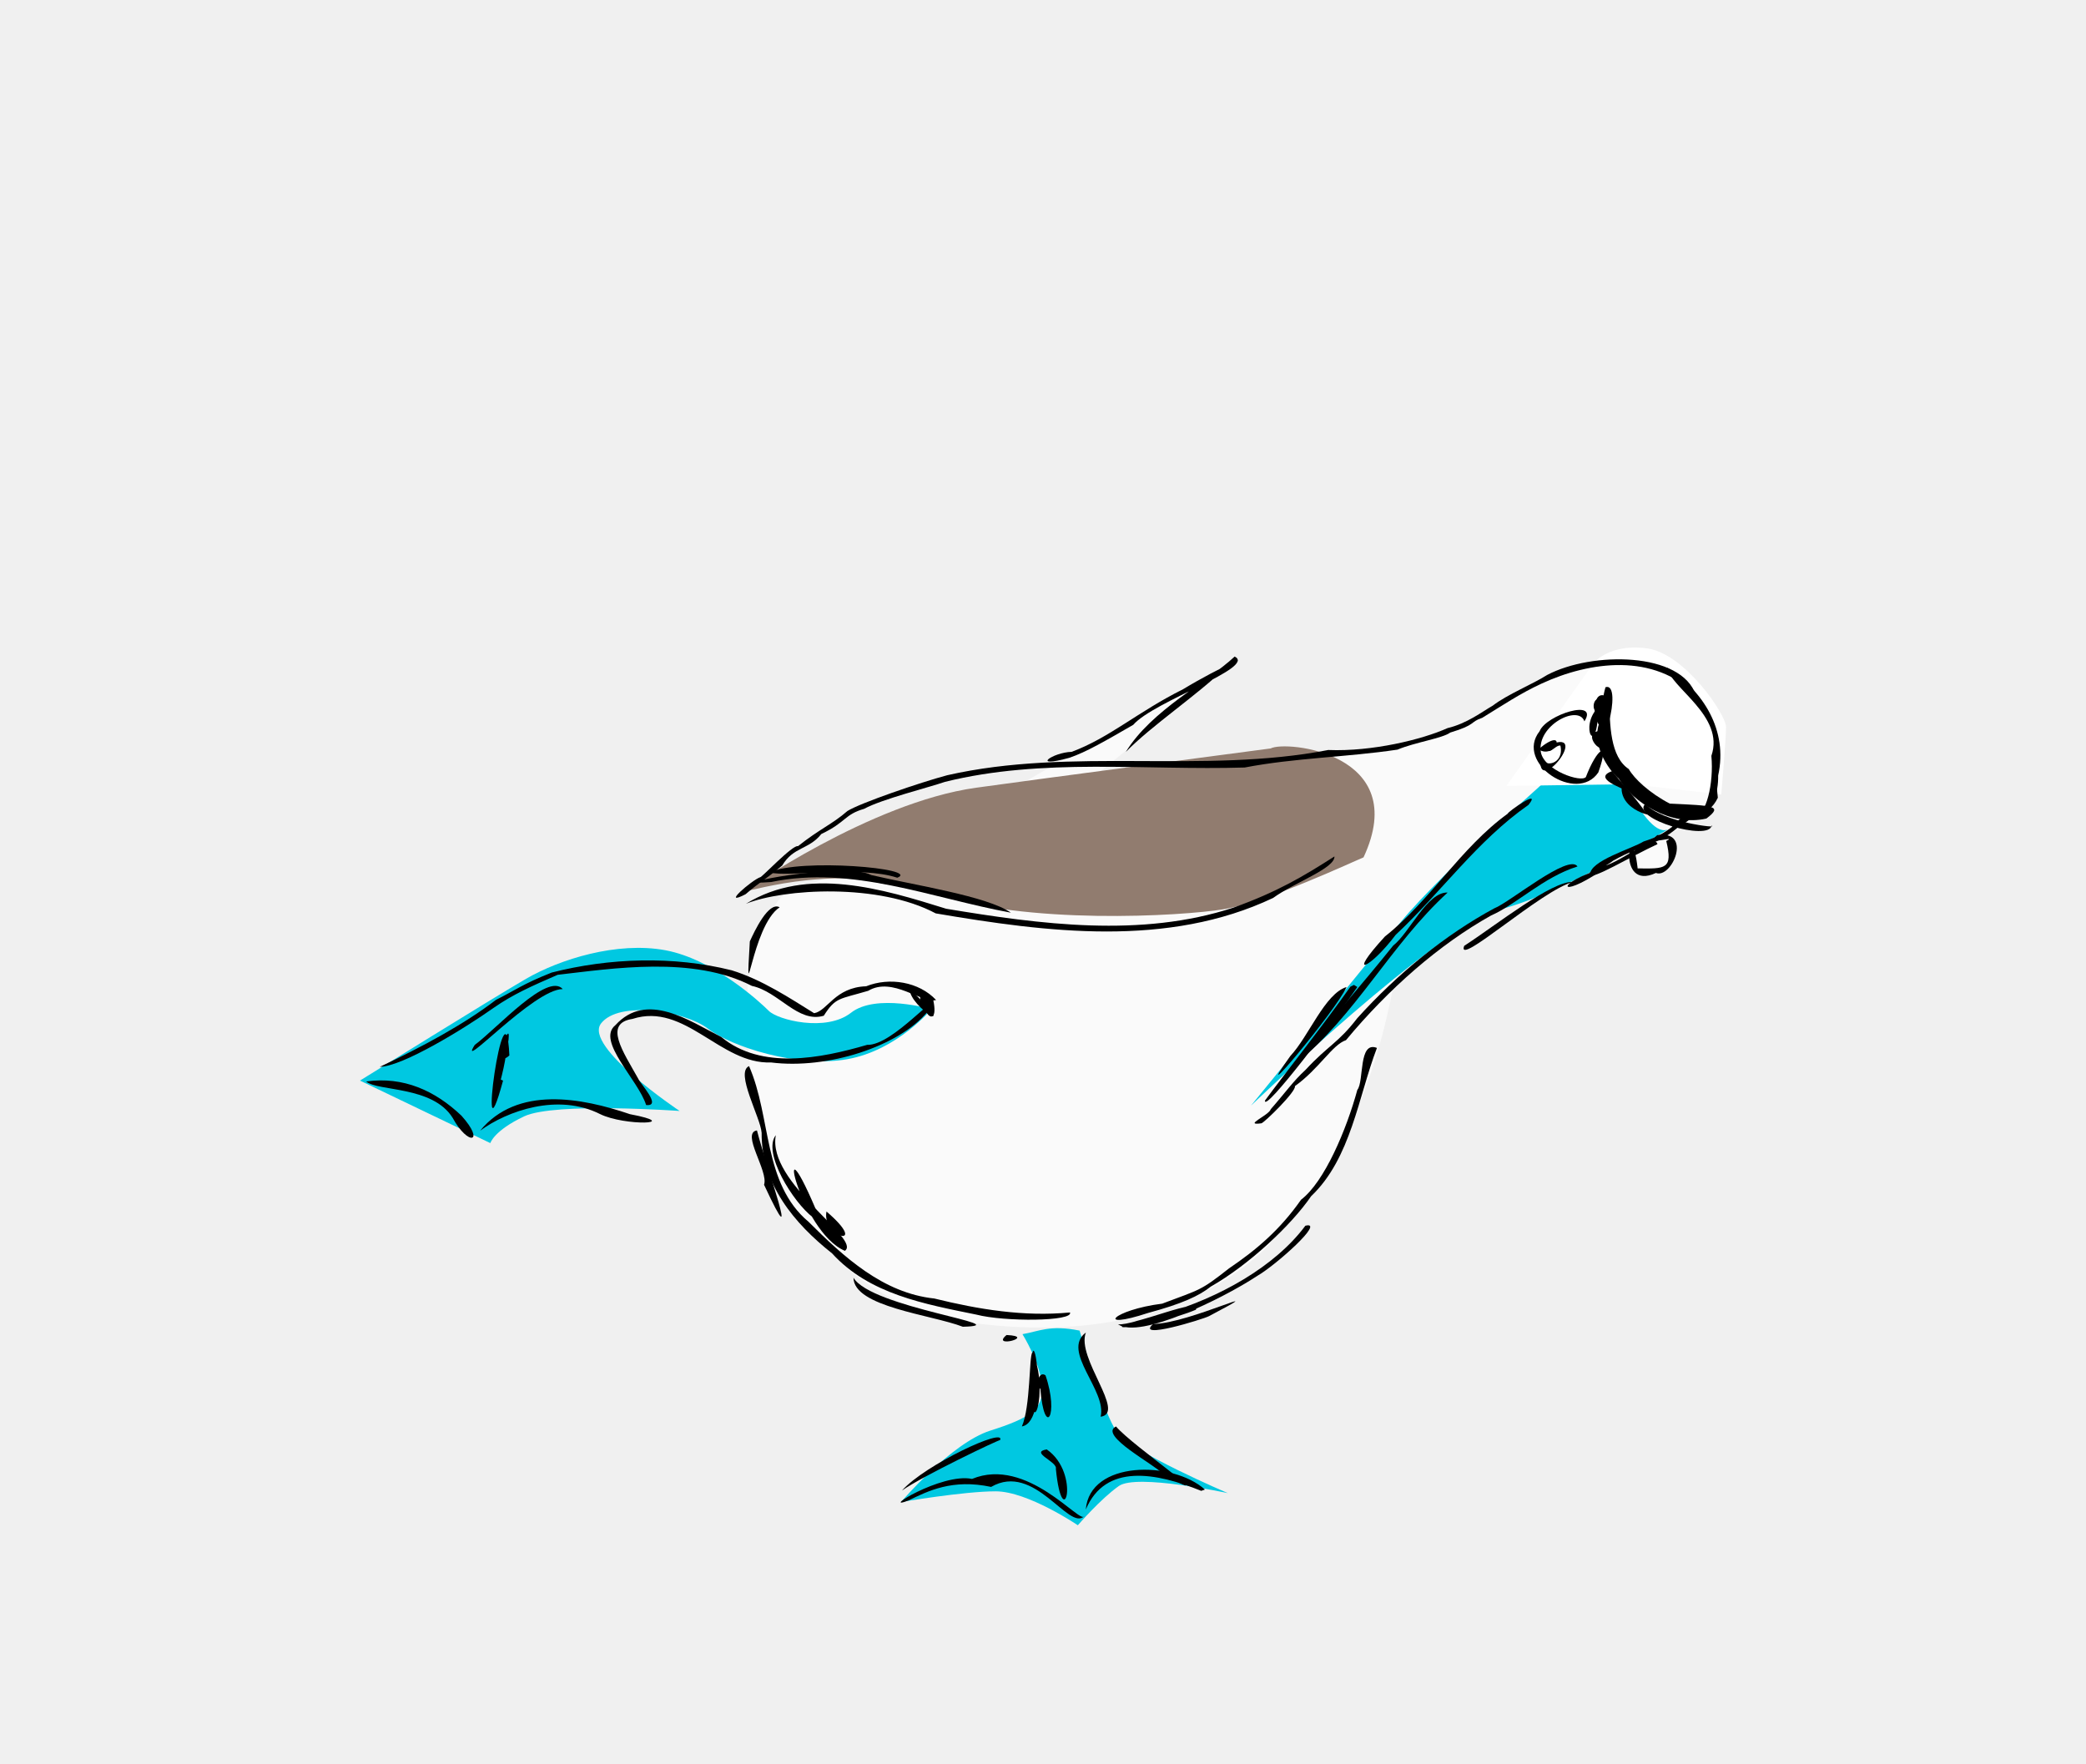
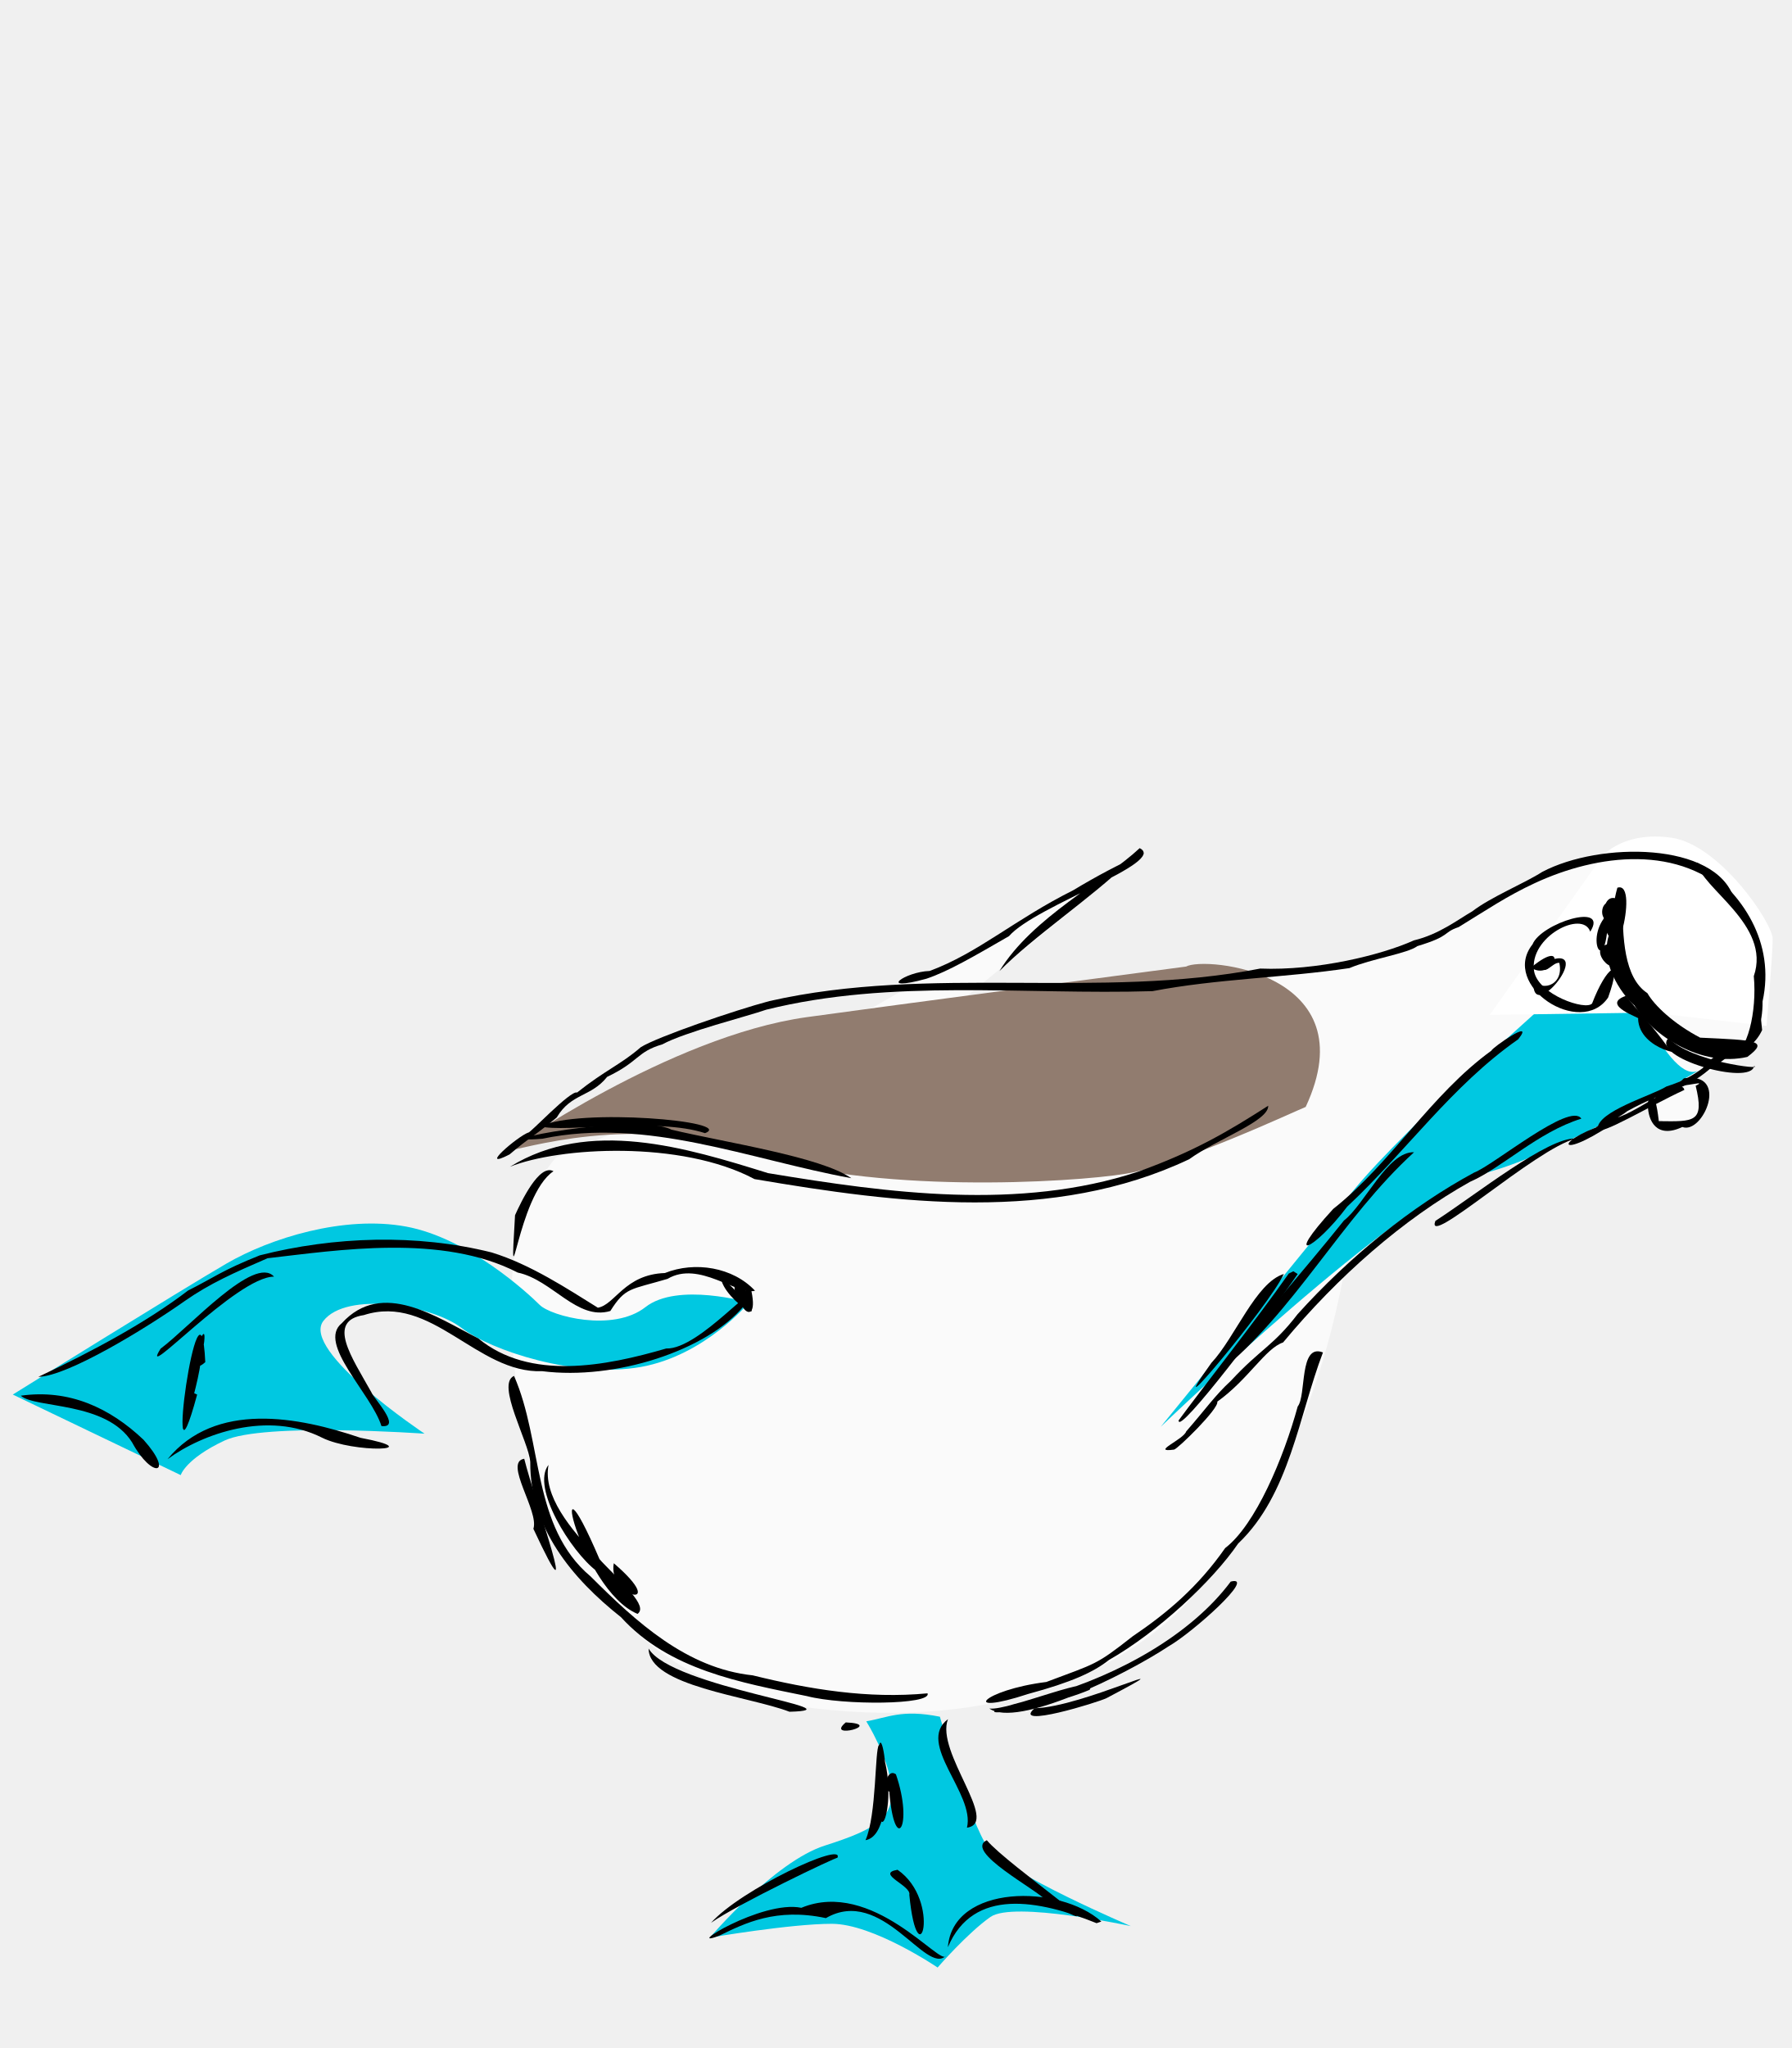
- <svg xmlns="http://www.w3.org/2000/svg" width="840" height="710" viewBox="0 0 222.25 187.854">
+ <svg xmlns="http://www.w3.org/2000/svg" width="560" height="640" viewBox="0 0 148.167 169.333">
  <g>
-     <path d="M181.112 87.417l-3.55 1.477c2.22 4.376-3.688 5.326-3.864 1.608-9.112-1.44-16.446 6.008-24.438 10.167-1.779 10.274-3.899 20.596-14.182 32.084-5.745 5.758-16.33 10.299-31.851 8.138-11.525-1.605-18.131-9.729-21.855-18.6-3.543-16.86-1.334-22.74 1.86-26.736l18.214-7.837 30.148-17.262-22.296 18.223 32.988-8.701c5.123 1.015 9.6-1.212 13.484-2.558 20.798-12.42 22.44-5.955 24.412-4.185 4.03 3.62 4.41 9.455.93 14.182z" fill="#fafafa" fill-rule="evenodd" />
-     <path d="M166.013 82.021s-12.366 10.845-16.742 16.172c-4.376 5.327-15.981 19.596-15.981 19.596s19.976-19.216 26.635-20.928c6.66-1.712 17.884-8.562 17.884-8.562-2.424 1.515-6.563-8.979-6.088-7.99 2.266 4.719-4.598 3.043-5.708 1.712z" fill="#00c8e1" fill-rule="evenodd" />
-     <path d="M79.257 94.958c.952 0 10.464-3.234 20.167.19 9.703 3.425 26.446 2.474 31.012 1.713 4.566-.761 13.888-5.137 14.84-5.518 5.18-11.122-8.309-12.485-9.894-11.605 0 0-25.37 3.344-31.392 4.186-11.324 1.582-24.736 11.034-24.733 11.034z" fill="#917c6f" fill-rule="evenodd" />
-     <path d="M99.234 107.515s-3.615 4.376-8.942 5.327c-5.327.952-12.366-1.332-14.84-3.234-2.473-1.903-9.512-3.044-11.415-.57-1.903 2.472 8.371 9.322 8.371 9.322s-13.318-.952-16.552.57c-3.234 1.522-3.615 2.854-3.615 2.854l-13.888-6.659s14.078-8.751 17.693-10.844c3.615-2.093 9.703-3.996 14.84-3.044 5.137.951 10.084 5.517 11.035 6.468.951.952 6.088 2.283 8.752.19 2.663-2.092 8.561-.38 8.561-.38zM115.025 141.76s2.474 8.753 3.996 10.845c1.522 2.093 11.795 6.47 11.795 6.47s-9.703-2.094-11.605-.762c-1.903 1.332-4.376 4.186-4.376 4.186s-5.327-3.615-8.752-3.615c-3.424 0-10.083 1.141-10.083 1.141s5.327-6.278 9.512-7.61c4.186-1.332 5.708-2.283 5.518-4.756-.19-2.473-2.093-5.518-2.093-5.518 1.77-.3 2.916-1.015 6.088-.38z" fill="#00c8e1" fill-rule="evenodd" />
-     <path d="M169.819 70.606s1.712-2.093 5.707-1.522c3.996.57 8.371 7.04 8.371 8.37 0 1.333-.507 7.188-.507 7.188l-9.576-1.099-13.318.19z" fill="#fff" fill-rule="evenodd" />
+     <path d="M143.818 87.598l-3.55 1.477c2.22 4.376-3.688 5.326-3.864 1.607-9.112-1.44-16.446 6.008-24.438 10.168-1.779 10.273-3.9 20.595-14.182 32.084-5.745 5.757-16.33 10.298-31.851 8.137-11.525-1.605-18.132-9.728-21.855-18.6-3.543-16.86-1.335-22.74 1.86-26.736l18.214-7.837L94.3 70.637 72.004 88.859l32.987-8.701c5.124 1.015 9.602-1.212 13.485-2.558 20.798-12.419 22.44-5.955 24.412-4.184 4.03 3.619 4.41 9.454.93 14.182z" fill="#fafafa" fill-rule="evenodd" />
+     <path d="M128.72 82.201s-12.367 10.845-16.743 16.172c-4.376 5.327-15.982 19.596-15.982 19.596s19.977-19.215 26.636-20.928c6.659-1.712 17.884-8.561 17.884-8.561-2.424 1.515-6.563-8.98-6.088-7.99 2.266 4.718-4.599 3.042-5.708 1.711z" fill="#00c8e1" fill-rule="evenodd" />
+     <path d="M41.963 95.139c.951 0 10.464-3.235 20.167.19 9.703 3.425 26.445 2.473 31.012 1.712 4.566-.76 13.888-5.137 14.84-5.517 5.18-11.122-8.31-12.486-9.894-11.606 0 0-25.371 3.345-31.392 4.186-11.324 1.582-24.736 11.034-24.733 11.035z" fill="#917c6f" fill-rule="evenodd" />
+     <path d="M61.94 107.695s-3.615 4.376-8.942 5.328c-5.327.95-12.367-1.332-14.84-3.235-2.473-1.902-9.513-3.044-11.415-.57-1.903 2.473 8.37 9.322 8.37 9.322s-13.317-.951-16.551.57c-3.235 1.523-3.615 2.855-3.615 2.855l-13.889-6.66s14.08-8.751 17.694-10.844c3.615-2.093 9.703-3.995 14.84-3.044 5.137.951 10.083 5.517 11.035 6.469.95.951 6.088 2.283 8.751.19 2.664-2.093 8.562-.38 8.562-.38zM77.73 141.941s2.474 8.752 3.996 10.845c1.522 2.093 11.796 6.468 11.796 6.468s-9.703-2.092-11.605-.76c-1.903 1.331-4.376 4.185-4.376 4.185s-5.327-3.615-8.752-3.615c-3.425 0-10.084 1.142-10.084 1.142s5.328-6.279 9.513-7.61c4.186-1.332 5.708-2.283 5.518-4.757-.19-2.473-2.093-5.517-2.093-5.517 1.769-.3 2.916-1.016 6.088-.38z" fill="#00c8e1" fill-rule="evenodd" />
+     <path d="M132.524 70.786s1.713-2.093 5.708-1.522c3.995.57 8.371 7.04 8.371 8.371 0 1.332-.507 7.188-.507 7.188l-9.576-1.1-13.318.19z" fill="#fff" fill-rule="evenodd" />
    <g>
-       <path d="M180.693 74.087c-4.445-4.554-11.295-3.642-16.452-1.257-2.283 1.053-4.104 2.29-6.313 3.642-1.384.471-.581.72-3.421 1.577-.79.602-3.78 1.042-5.612 1.815-5.374.806-10.95.879-16.283 1.906-10.653.322-21.558-1.048-31.947 1.532-1.585.558-6.705 1.837-8.595 2.868-2.137.621-1.884 1.41-4.564 2.685-1.335 1.682-2.991 1.352-4.167 3.359-2.189 1.812-2.122 1.543-3.905 3.056-2.703 1.396.682-1.509 1.56-1.813.081.116 3.504-3.525 4.025-3.305 2.293-1.828 3.67-2.348 5.265-3.745 1.335-.846 7.769-3.055 10.637-3.815 13.32-3.024 27.272-.11 40.594-2.688 4.665.187 9.995-1.11 12.712-2.333 2.084-.494 3.668-1.737 4.827-2.4 1.532-1.185 4.288-2.301 5.79-3.263 4.775-2.515 14.336-2.482 15.849 2.18z" />
-       <path d="M79.472 96.29c6.559-4.044 14.541-1.589 21.339.527 10.025 1.662 20.76 3.109 30.595-.116 4.688-1.682 7.474-3.346 10.771-5.457.058 1.272-4.25 2.763-6.535 4.422-11.233 5.322-24.103 3.659-35.947 1.645-6.062-3.236-16.177-2.652-20.223-1.022z" />
-       <path d="M107.7 97.235c-8.429-1.541-16.918-5.067-25.548-3.263-6.071.489 7.892-2.246 10.672-.748 4.571 1.078 12.366 2.247 14.877 4.011z" />
-       <path d="M81.974 92.952c3.195-1.546 16.213-.43 13.624.559-3.95-1.314-11.597-.028-13.624-.56zM119.948 80.111c2.735-4.476 8.662-7.41 11.598-10.164 2.363 1.155-8.64 4.767-10.805 7.274-2.887 1.663-5 2.907-6.822 3.518-4.215 1.152-1.76-.584.255-.638 4.012-1.48 7.067-4.277 11.866-6.667 3.953-2.397 8.08-4.135 4.494-2.26-2.995 2.893-7.83 6.127-10.586 8.937zM83.067 96.66c-3.016 2-3.686 12.25-3.178 3.637.494-1.095 1.999-4.292 3.178-3.637zM39.013 115.22c3.977-.564 7.358.989 10.154 3.645 2.58 2.885.723 3.288-.946.22-2.133-3.418-8.016-2.797-9.208-3.865zM51.15 120.467c3.955-4.826 10.832-3.512 15.965-1.765 5.758 1.094-.571 1.283-3.182-.01-4.476-2.255-9.878-.357-12.784 1.775zM68.84 117.73c-.825-2.67-5.354-6.839-3.278-8.505 3.34-3.665 7.875-.467 11.285 1.256 4.268 3.523 10.542 2.295 15.543.836 2.787.107 7.915-6.32 6.423-3.513-3.03 3.665-10.64 6.154-16.669 5.388-5.405.213-9.156-6.446-14.76-4.637-3.114.473-1.002 3.475.617 6.37.181.502 2.573 2.984.839 2.804z" />
-       <path d="M99.37 106.264c.986 4.097-2.229.873 0 0z" />
-       <path d="M98.177 105.411c2.581 3.103-.851 2.512 0 0z" />
-       <path d="M96.91 105.365c5.726 5.335.037 2.018 0 0zM59.958 105.376c-3.086-.017-11.318 9.04-9.381 5.953 2.392-1.78 7.757-7.775 9.38-5.953z" />
-       <path d="M53.597 115.127c-2.882 10.652.234-11.89.674-2.683-2.175 1.993.858-6.068-.365-.061-.514 3.616-2.648 8.948-.69 2.569l.382.175z" />
-       <path d="M40.46 113.663c4.48-2.11 8.974-4.522 12.384-7.139 2.091-1.041 2.788-1.659 5.933-2.909 6.14-1.567 12.965-1.793 19.176-.241 3.238.992 6.3 3.03 8.787 4.571 1.422-.242 2.207-2.755 5.542-2.868 2.483-.995 5.635-.482 7.452 1.463-1.485.416-4.625-2.532-7.235-.98-3.084.915-3.472.671-4.73 2.655-2.759.82-4.792-2.571-7.66-3.178-6.266-3.234-14.88-1.844-20.69-1.183-2.789 1.208-4.777 2.093-6.813 3.514-3.187 2.25-9.703 6.245-12.146 6.295zM79.805 113.583c2.398 5.453 1.453 12.492 6.338 16.583 3.767 3.756 7.93 7.595 13.404 8.176 4.723 1.164 9.543 1.955 14.454 1.486.386.96-6.983 1.006-9.971.23-5.505-1.128-11.406-2.161-15.381-6.526-4.055-3.216-7.527-7.383-7.503-12.834-.106-1.642-2.857-6.453-1.34-7.115zM146.704 111.644c-1.998 5.225-2.754 11.751-7.014 15.801-2.121 3.101-6.655 7.334-10.688 9.628-1.254 1.002-3.125 1.847-6.655 2.801-5.761 1.89-3.81-.321 1.48-.985 4.111-1.55 4.063-1.354 7.125-3.763 2.883-1.95 5.41-4.084 7.667-7.309 2.504-1.91 4.836-7.46 5.998-11.707.734-.9.092-5.255 2.087-4.466z" />
-       <path d="M80.65 120.434c.873 3.526 4.954 14.775.755 5.79.501-1.439-2.49-5.532-.756-5.79zM82.658 120.94c-.953 5.093 9.159 11.033 7.361 12.32-4.773-1.983-7.716-15.216-3.147-4.532 3.939 4.38 4.564 6.201-.253.976-2.103-1.583-5.427-6.92-3.96-8.764z" />
-       <path d="M88.056 129.071c4.738 4.068-.542 2.818 0 0zM177.634 71.13c3.815 2.51 6.493 6.635 5.426 11.492.048 3.897-2.533 5.225-2.574 4.457 1.311-.16 2.122-3.622 1.85-6.55 1.471-4.26-4.393-7.277-4.702-9.399zM167.62 93.955c-3.37.866-12.51 9.2-11.62 6.816 3.409-2.212 9.336-6.95 11.62-6.816z" />
-       <path d="M170.57 92.796c-4.719 3.162-4.854 1.208.3-.29l-.3.29zM168.808 76.854c-.614-1.84-5.105.423-4.64 3.282.36 1.94 4.297 3.268 4.797 2.648 1.16-3.05 2.614-4.093 1.326-.492-2.266 3.372-8.949-.987-6.254-4.393.707-1.755 6.347-3.52 4.77-1.045z" />
-       <path d="M176.59 89.937c-2.842 1.307-7.092 3.897-7.176 3.241-.048-1.472 4.495-2.766 5.7-3.528 2.921-.899 3.57-2.312 5.76-3.444 1.443 1.268 1.72-6.23 2.15-1.215-1.009 2.165-3.187 1.957-3.775 2.724-2.614 2.46-3.874 2.038-7.381 3.977-1.009.85-4.422 2.191-1.282.625 1.714-.135 5.795-3.626 6.005-2.38z" />
-       <path d="M181.803 85.803c-4.64 4.35-5.108 2.007 0 0z" />
-       <path d="M176.56 88.976c3.828-.578 1.57 4.677-.134 4.026-4.348 2.047-2.59-6.458-1.947-.483 2.93.035 3.795.126 3.05-2.924 1.357-.677-2.52.656-.968-.619zM115.692 141.966c-1.053 2.712 4.322 8.582 1.572 8.97.691-2.803-4.237-6.975-1.572-8.97zM118.905 151.974c1.731 2.08 12.124 9.128 4.96 5.026-.788-.937-6.887-4.105-4.96-5.026z" />
-       <path d="M127.982 158.833c-4.798-1.937-10.204-2.976-12.296 1.987.407-5.227 9.238-5.229 12.691-2.124l-.395.137zM115.515 161.534c-1.647 1.638-5.282-5.804-9.917-3.121-4.129-.878-6.719.435-8.778 1.433-3.242 1.276 3.484-2.965 6.746-2.284 5.872-2.429 11.54 4.88 11.949 3.972zM96.096 158.804c2.5-2.792 11.108-6.793 10.45-5.372.009-.125-8.313 3.851-10.45 5.372zM108.875 151.97c.925-2.102.76-7.482 1.11-7.87 1.935 3.911-.366 10.799-.067 2.312-.144-7.79 2.138 5.021-1.043 5.558z" />
-       <path d="M111.39 146.525c1.486 4.318-.124 6.744-.549 1.43-.555-.178-.214-1.986.548-1.43zM111.522 154.418c3.726 2.57 1.68 9.331.974 2.065.192-.757-2.826-1.75-.974-2.065zM90.934 136.125c1.875 3.222 17.815 5.065 11.65 5.225-3.388-1.299-11.63-2.11-11.65-5.225zM107.241 142.231c3.292.149-1.765 1.467 0 0zM122.859 141.061c3.956-.073 13.448-4.8 5.963-.845-.654.34-7.928 2.577-5.963.845z" />
-       <path d="M127.408 139.538c-4.559 1.918-13.156 2.788-3.457.466 5.925-1.723 11.872-5.044 15.127-9.416 2.202-.561-3.171 4.223-5.112 5.336-3.668 2.424-12.554 6.786-14.85 5.161 1.625.213 9.195-3.095 8.292-1.547zM162.85 85.753c-5.478 3.814-9.339 9.354-14.148 13.842-2.752 3.648-5.359 4.76-1.148.18 4.853-3.839 8.037-9.43 13.083-13.088.01-.208 3.693-2.782 2.212-.934zM143.467 105.157c-1.146 2.555-10.667 13.87-5.988 7.347 1.954-2.076 3.677-6.651 5.988-7.347z" />
-       <path d="M144.615 105.157c-2.137 3.145-9.939 13.483-9.844 12.102 1.9-2.6 6.432-8.316 9.105-12.138l.38-.19.359.226zM168.073 92.312c-3.617 1.124-6.544 4.065-9.202 5.221-5.525 3.085-10.917 7.808-15.465 13.284-1.472.495-2.852 3.042-5.44 4.896.17.55-3.287 3.922-3.575 3.963-2.003.273.804-.837 1.005-1.507 1.543-1.756 2.374-2.972 3.697-4.185 2.452-2.645 3.487-2.861 5.518-5.51 4.273-4.734 9.393-8.896 14.594-11.702 1.601-.602 7.932-5.881 8.868-4.46z" />
-       <path d="M154.237 95.09c-6.021 5.496-9.842 13.138-16.156 18.232 2.826-3.686 7.08-8.48 10.36-12.588 1.728-1.335 3.614-5.723 5.796-5.644zM164.645 79.555c5.376-2.57-1.14 5.799-.484 1.037.232 1.304 2.54.87 2.09-1.161-.581-.081-1.287 1.275-1.606.124z" />
-       <path d="M163.91 79.824c3.245-2.698 1.84 1.246 0 0zM170.36 77.877c1.602 3.88-2.282.32 0 0z" />
-       <path d="M170.542 74.564c1.818 5.802-.769 3.134.512-1.346 2.006-.652-.703 9.227-.76 2.695-.852-.092-.516-1.849.248-1.35z" />
-       <path d="M171.488 74.43c-.01 2.828.091 6.223 2.048 7.505.574 1.019 2.179 2.538 4.365 3.68 4.625.217 5.722.22 3.904 1.59-3.79.889-7.89-1.778-9.343-4.26-.661-.492-2.908-3.217-2.126-5.756-.733-.963-.628-4.206 1.152-2.759z" />
-       <path d="M171.762 82.157c.986 1.274 2.11 2.354 3.548 4.36 2.093.706-2.468.253-2.544-2.484.414.02-3.236-1.104-1.004-1.876z" />
-       <path d="M175.285 85.646c1.869 1.984 7.94 2.648 7.07 2.318-.24 1.685-8.633-.723-7.07-2.318zM170.281 75.36c-.051 5.677-2.11 2.06 0 0z" />
+       <path d="M143.399 74.267c-4.445-4.554-11.295-3.642-16.453-1.257-2.283 1.054-4.104 2.29-6.312 3.642-1.384.472-.582.72-3.422 1.577-.79.603-3.779 1.042-5.611 1.815-5.375.807-10.95.88-16.283 1.906-10.653.323-21.558-1.048-31.947 1.533-1.585.557-6.705 1.837-8.595 2.867-2.137.622-1.884 1.41-4.564 2.686-1.336 1.681-2.991 1.351-4.168 3.358-2.188 1.813-2.122 1.543-3.904 3.057-2.704 1.395.681-1.51 1.56-1.813.081.115 3.503-3.526 4.025-3.305 2.293-1.828 3.67-2.349 5.265-3.746 1.335-.846 7.768-3.055 10.637-3.815 13.32-3.023 27.272-.11 40.594-2.688 4.664.187 9.995-1.109 12.712-2.332 2.083-.495 3.668-1.738 4.827-2.401 1.531-1.185 4.288-2.301 5.79-3.263 4.775-2.515 14.336-2.482 15.849 2.18z" />
+       <path d="M42.177 96.47c6.56-4.044 14.542-1.588 21.34.527 10.025 1.663 20.76 3.11 30.595-.116 4.687-1.682 7.474-3.345 10.771-5.456.057 1.271-4.25 2.763-6.535 4.422-11.233 5.32-24.103 3.658-35.947 1.644-6.062-3.236-16.177-2.652-20.224-1.021z" />
+       <path d="M70.406 97.416c-8.429-1.542-16.918-5.068-25.548-3.263-6.071.488 7.892-2.247 10.671-.749 4.572 1.078 12.366 2.248 14.877 4.012z" />
+       <path d="M44.68 93.132c3.195-1.546 16.213-.43 13.624.56-3.95-1.314-11.597-.03-13.624-.56zM82.654 80.292c2.734-4.477 8.662-7.41 11.598-10.165 2.363 1.156-8.64 4.767-10.806 7.274-2.886 1.663-5 2.908-6.82 3.518-4.216 1.152-1.762-.583.254-.637 4.011-1.48 7.066-4.277 11.866-6.668 3.953-2.397 8.08-4.135 4.493-2.259-2.994 2.892-7.828 6.126-10.585 8.937zM45.773 96.84c-3.016 2-3.687 12.251-3.179 3.637.495-1.095 2-4.291 3.179-3.637zM1.719 115.4c3.977-.563 7.358.99 10.153 3.645 2.58 2.885.724 3.288-.945.22-2.133-3.418-8.016-2.796-9.208-3.865zM13.855 120.648c3.956-4.826 10.833-3.513 15.965-1.765 5.759 1.093-.57 1.283-3.181-.01-4.476-2.256-9.878-.358-12.784 1.775zM31.546 117.91c-.826-2.67-5.354-6.838-3.278-8.505 3.34-3.664 7.874-.467 11.285 1.256 4.267 3.523 10.541 2.296 15.542.836 2.788.107 7.915-6.32 6.423-3.513-3.03 3.665-10.64 6.154-16.668 5.389-5.405.212-9.156-6.446-14.76-4.638-3.114.473-1.002 3.476.617 6.37.181.502 2.573 2.985.839 2.805z" />
+       <path d="M62.076 106.445c.986 4.096-2.229.872 0 0z" />
+       <path d="M60.882 105.592c2.582 3.102-.85 2.511 0 0z" />
+       <path d="M59.616 105.545c5.725 5.336.037 2.018 0 0zM22.663 105.556c-3.085-.017-11.317 9.04-9.38 5.954 2.391-1.78 7.757-7.776 9.38-5.954z" />
+       <path d="M16.303 115.307c-2.882 10.653.234-11.89.674-2.683-2.176 1.994.858-6.068-.366-.061-.513 3.616-2.648 8.948-.69 2.569l.382.175z" />
+       <path d="M3.166 113.843c4.48-2.11 8.974-4.521 12.384-7.138 2.091-1.042 2.788-1.66 5.933-2.91 6.139-1.566 12.965-1.793 19.176-.24 3.237.992 6.299 3.03 8.786 4.57 1.422-.242 2.207-2.755 5.543-2.868 2.482-.994 5.635-.482 7.452 1.463-1.486.416-4.625-2.531-7.235-.98-3.085.916-3.473.672-4.73 2.656-2.76.819-4.792-2.572-7.66-3.178-6.266-3.234-14.88-1.845-20.69-1.184-2.789 1.209-4.778 2.094-6.813 3.514-3.187 2.25-9.703 6.246-12.146 6.295zM42.511 113.764c2.398 5.452 1.452 12.491 6.337 16.583 3.767 3.756 7.93 7.595 13.404 8.175 4.724 1.164 9.543 1.955 14.455 1.487.386.96-6.984 1.005-9.971.23-5.506-1.128-11.407-2.162-15.381-6.526-4.056-3.217-7.528-7.384-7.503-12.835-.106-1.641-2.857-6.453-1.341-7.114zM109.41 111.824c-1.998 5.225-2.754 11.752-7.015 15.802-2.12 3.1-6.655 7.334-10.688 9.627-1.253 1.002-3.125 1.848-6.654 2.802-5.762 1.89-3.81-.322 1.48-.985 4.11-1.551 4.063-1.355 7.125-3.764 2.883-1.95 5.409-4.084 7.666-7.309 2.505-1.909 4.836-7.46 5.998-11.706.734-.901.093-5.255 2.088-4.467z" />
+       <path d="M43.355 120.614c.874 3.526 4.955 14.776.756 5.79.501-1.439-2.491-5.531-.756-5.79zM45.364 121.12c-.953 5.093 9.159 11.033 7.361 12.32-4.774-1.982-7.717-15.215-3.148-4.532 3.94 4.38 4.565 6.201-.252.977-2.103-1.584-5.427-6.92-3.961-8.765z" />
+       <path d="M50.762 129.252c4.738 4.067-.543 2.817 0 0zM140.34 71.31c3.815 2.51 6.493 6.636 5.426 11.492.048 3.898-2.534 5.225-2.575 4.458 1.312-.16 2.123-3.623 1.851-6.551 1.47-4.26-4.393-7.277-4.703-9.398zM130.325 94.136c-3.37.866-12.509 9.198-11.62 6.815 3.41-2.212 9.337-6.95 11.62-6.815z" />
+       <path d="M133.277 92.976c-4.72 3.163-4.855 1.208.299-.289l-.3.289zM131.514 77.034c-.615-1.839-5.106.423-4.64 3.282.36 1.941 4.297 3.268 4.797 2.648 1.16-3.05 2.614-4.093 1.325-.491-2.266 3.372-8.948-.988-6.253-4.394.707-1.755 6.347-3.52 4.77-1.045z" />
+       <path d="M139.296 90.117c-2.842 1.307-7.092 3.898-7.176 3.241-.049-1.472 4.495-2.766 5.7-3.527 2.92-.9 3.57-2.313 5.759-3.445 1.444 1.268 1.721-6.23 2.15-1.215-1.008 2.166-3.187 1.957-3.774 2.724-2.614 2.461-3.874 2.039-7.382 3.978-1.008.849-4.422 2.19-1.28.624 1.713-.135 5.794-3.626 6.003-2.38z" />
+       <path d="M144.509 85.983c-4.64 4.35-5.108 2.008 0 0z" />
+       <path d="M139.267 89.156c3.827-.578 1.568 4.677-.135 4.026-4.349 2.048-2.59-6.458-1.947-.483 2.93.036 3.795.126 3.049-2.923 1.358-.678-2.519.655-.967-.62zM78.397 142.146c-1.052 2.713 4.323 8.583 1.572 8.97.692-2.803-4.236-6.974-1.572-8.97zM81.61 152.154c1.732 2.081 12.124 9.128 4.96 5.027-.788-.938-6.886-4.105-4.96-5.027z" />
+       <path d="M90.688 159.013c-4.798-1.937-10.204-2.976-12.297 1.987.407-5.226 9.239-5.228 12.692-2.123l-.395.136zM78.22 161.714c-1.646 1.638-5.282-5.804-9.917-3.12-4.128-.879-6.718.434-8.778 1.433-3.241 1.275 3.485-2.965 6.747-2.285 5.872-2.429 11.539 4.88 11.948 3.972zM58.802 158.984c2.5-2.792 11.108-6.793 10.45-5.372.008-.124-8.313 3.852-10.45 5.372zM71.58 152.15c.926-2.101.76-7.481 1.11-7.87 1.936 3.911-.366 10.8-.067 2.313-.143-7.79 2.14 5.02-1.042 5.557z" />
+       <path d="M74.095 146.705c1.487 4.318-.123 6.744-.548 1.431-.555-.179-.214-1.987.548-1.431zM74.228 154.598c3.725 2.571 1.68 9.332.974 2.066.192-.758-2.826-1.751-.974-2.066zM53.64 136.306c1.875 3.22 17.814 5.064 11.65 5.225-3.389-1.3-11.631-2.11-11.65-5.225zM69.947 142.412c3.292.148-1.765 1.467 0 0zM85.564 141.242c3.957-.074 13.448-4.8 5.964-.845-.654.339-7.929 2.576-5.964.845z" />
+       <path d="M90.114 139.718c-4.559 1.918-13.156 2.788-3.457.467 5.924-1.723 11.872-5.045 15.126-9.416 2.203-.562-3.17 4.223-5.11 5.335-3.67 2.425-12.555 6.787-14.85 5.161 1.624.213 9.194-3.094 8.291-1.547zM125.555 85.933c-5.477 3.814-9.338 9.354-14.147 13.842-2.752 3.648-5.359 4.76-1.148.18 4.853-3.839 8.036-9.43 13.083-13.087.01-.208 3.693-2.782 2.212-.935zM106.172 105.337c-1.145 2.556-10.667 13.87-5.987 7.347 1.953-2.075 3.677-6.65 5.987-7.347z" />
+       <path d="M107.32 105.337c-2.137 3.145-9.938 13.484-9.844 12.103 1.901-2.601 6.432-8.317 9.105-12.138l.38-.19.36.225zM130.779 92.492c-3.617 1.124-6.544 4.065-9.202 5.221-5.525 3.085-10.917 7.809-15.465 13.284-1.472.495-2.853 3.042-5.441 4.896.17.55-3.286 3.923-3.575 3.963-2.002.273.805-.836 1.006-1.506 1.543-1.757 2.374-2.973 3.697-4.186 2.451-2.645 3.486-2.86 5.518-5.51 4.273-4.734 9.392-8.896 14.594-11.702 1.601-.602 7.932-5.88 8.868-4.46z" />
+       <path d="M116.943 95.27c-6.022 5.496-9.842 13.138-16.156 18.232 2.826-3.686 7.08-8.479 10.36-12.588 1.727-1.335 3.614-5.722 5.796-5.644zM127.35 79.736c5.377-2.57-1.14 5.798-.483 1.037.231 1.304 2.54.869 2.09-1.162-.581-.08-1.288 1.276-1.606.125z" />
+       <path d="M126.616 80.005c3.245-2.699 1.839 1.245 0 0zM133.065 78.057c1.603 3.88-2.281.32 0 0z" />
+       <path d="M133.248 74.744c1.817 5.802-.77 3.134.511-1.346 2.007-.652-.702 9.227-.758 2.696-.853-.092-.517-1.85.247-1.35z" />
+       <path d="M134.194 74.61c-.01 2.828.09 6.223 2.048 7.506.574 1.018 2.179 2.538 4.364 3.68 4.626.216 5.723.219 3.905 1.59-3.79.888-7.89-1.779-9.343-4.261-.661-.492-2.908-3.217-2.127-5.756-.733-.963-.627-4.205 1.153-2.758z" />
+       <path d="M134.468 82.338c.986 1.274 2.11 2.354 3.548 4.36 2.093.705-2.468.253-2.545-2.485.415.021-3.235-1.104-1.003-1.875z" />
+       <path d="M137.99 85.827c1.87 1.983 7.94 2.647 7.072 2.317-.242 1.686-8.635-.722-7.072-2.317zM132.987 75.54c-.052 5.678-2.11 2.06 0 0z" />
    </g>
  </g>
</svg>
